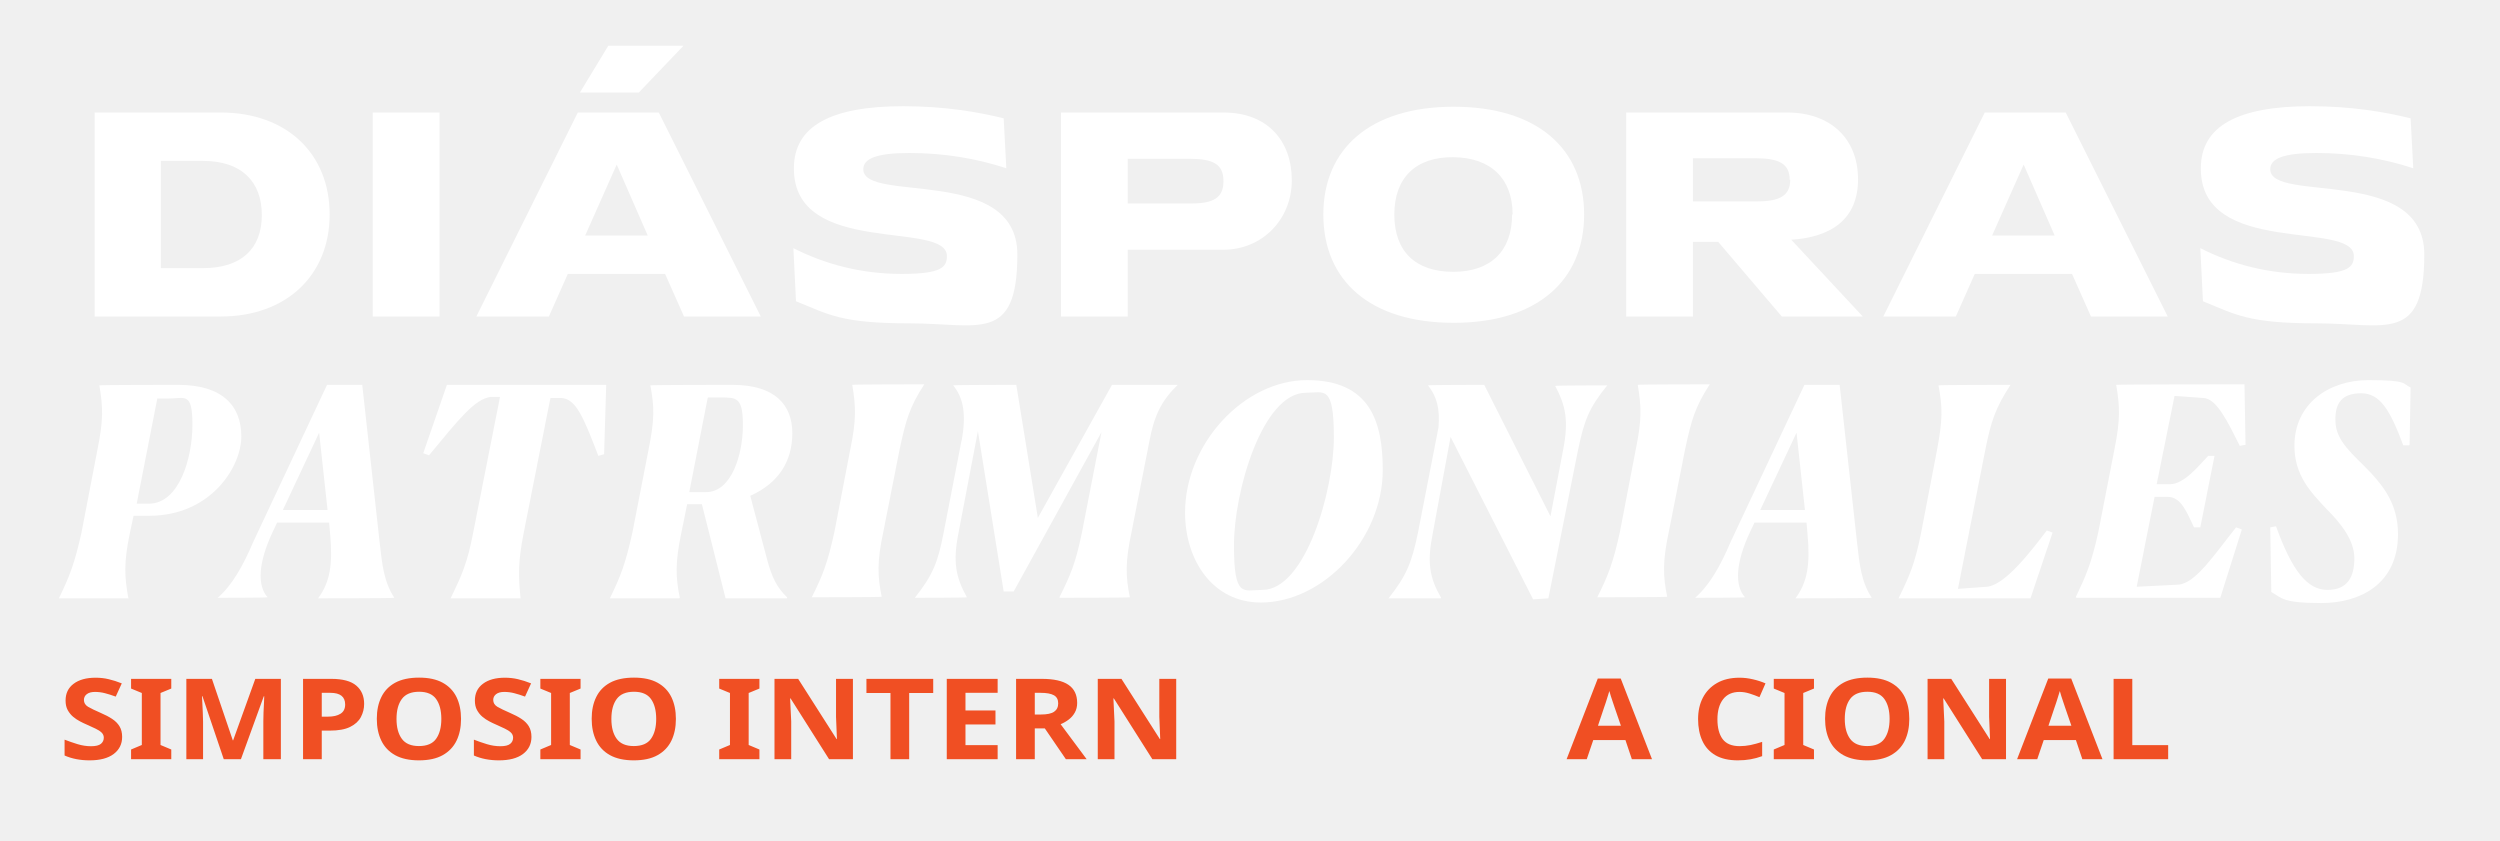
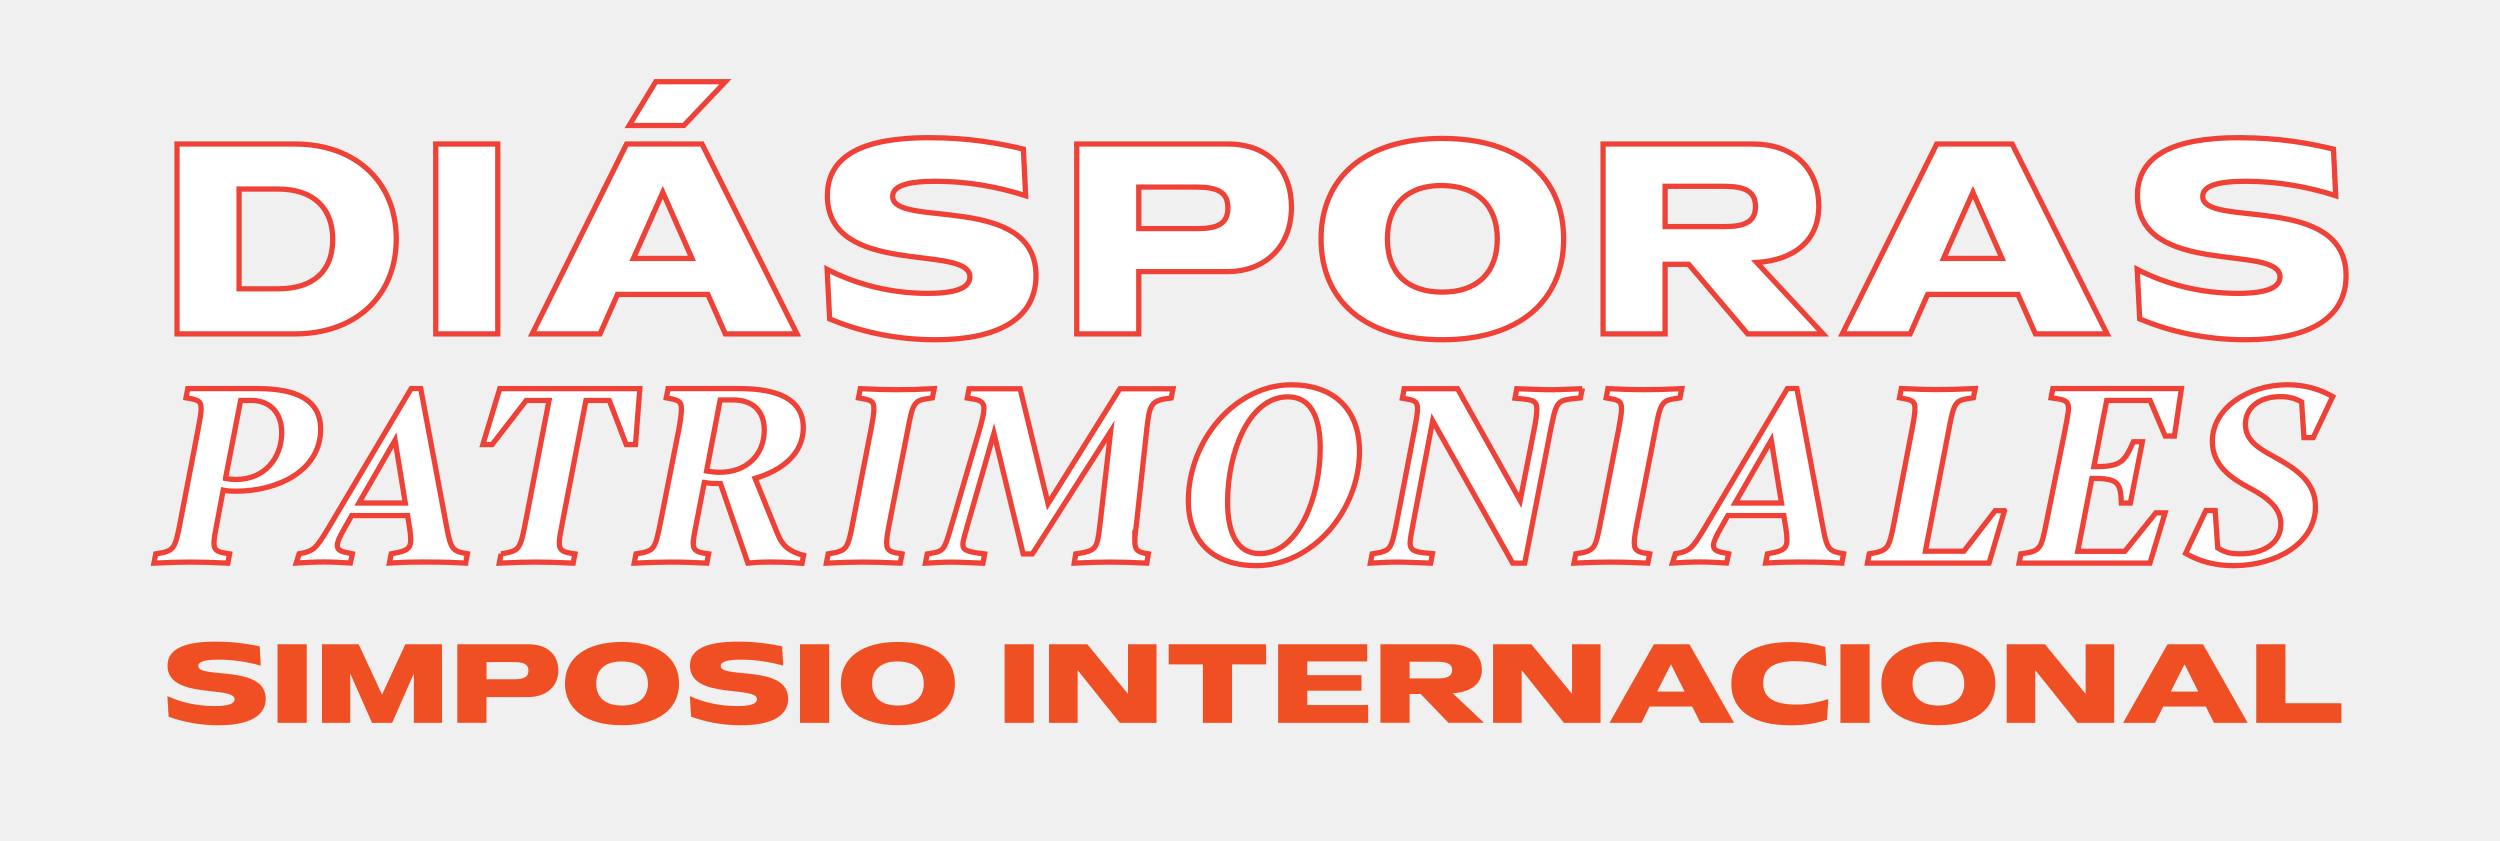
- <svg xmlns="http://www.w3.org/2000/svg" id="Layer_1" data-name="Layer 1" viewBox="0 0 475.5 159.8">
+ <svg xmlns="http://www.w3.org/2000/svg" id="a" data-name="Layer 1" viewBox="0 0 475.51 159.83">
  <defs>
    <style>
-       .cls-1 {
+       .b {
+         fill: #f04f23;
+       }
+ 
+       .c, .d {
        fill: #fff;
      }

-       .cls-2 {
-         fill: #f04f23;
-         font-family: Mattone-Bold, Mattone;
-         font-size: 21.4px;
-         font-weight: 700;
+       .d, .e {
+         stroke: #ef4136;
+         stroke-miterlimit: 10;
      }

-       .cls-3 {
-         letter-spacing: 0em;
+       .e {
+         fill: none;
      }
    </style>
  </defs>
-   <text class="cls-2" transform="translate(11.2 144.4) scale(1.1 1)">
-     <tspan x="0" y="0">SIMPOSIO INTERN</tspan>
-     <tspan class="cls-3" x="260.7" y="0">A</tspan>
-     <tspan x="282.2" y="0">CIONAL</tspan>
-   </text>
+   <g id="line3">
+     <path class="b" d="M40.99,122.04c3.51,0,6.25,.44,8.41,.9l.2,3.67c-2.54-.72-5.26-1.14-8.04-1.14s-3.85,.44-3.85,1.2c0,2.51,12.83-.32,12.83,6.24,0,3.31-3.24,5.04-9,5.04-3.58,0-6.73-.64-9.47-1.63l-.23-3.91c2.65,1.2,5.69,1.89,9.02,1.89,2.67,0,3.76-.5,3.76-1.3,0-2.65-12.78,.12-12.76-6.42,.02-3.09,3.08-4.54,9.13-4.54Z" />
+     <path class="b" d="M52.79,122.54h5.55v14.95h-5.55v-14.95Z" />
+     <path class="b" d="M61.24,122.54h6.98l4.44,9.58,4.44-9.58h6.98v14.95h-5.37v-9.37l-4.12,9.37h-3.83l-4.15-9.39v9.39h-5.37v-14.95Z" />
+     <path class="b" d="M86.98,122.54h13.53c3.69,0,5.69,2.09,5.69,4.96,0,3.23-2.49,5.08-5.69,5.08h-7.98v4.9h-5.55v-14.95Zm13.53,5.02c0-1.22-.88-1.63-2.83-1.63h-5.14v3.27h5.3c1.84,0,2.67-.44,2.67-1.63Z" />
+     <path class="b" d="M107.46,130.01c0-4.82,3.92-7.91,10.85-7.91s10.85,3.09,10.85,7.91-3.92,7.93-10.85,7.93-10.85-3.09-10.85-7.93Zm15.77,0c0-2.61-1.79-4.17-4.89-4.2-3.17-.04-4.94,1.51-4.94,4.2s1.77,4.19,4.92,4.19,4.92-1.55,4.92-4.19Z" />
+     <path class="b" d="M140.36,122.04c3.51,0,6.25,.44,8.41,.9l.2,3.67c-2.54-.72-5.26-1.14-8.04-1.14s-3.85,.44-3.85,1.2c0,2.51,12.83-.32,12.83,6.24,0,3.31-3.24,5.04-9,5.04-3.58,0-6.73-.64-9.47-1.63l-.23-3.91c2.65,1.2,5.69,1.89,9.02,1.89,2.67,0,3.76-.5,3.76-1.3,0-2.65-12.78,.12-12.76-6.42,.02-3.09,3.08-4.54,9.13-4.54Z" />
+     <path class="b" d="M152.16,122.54h5.55v14.95h-5.55v-14.95Z" />
+     <path class="b" d="M159.93,130.01c0-4.82,3.92-7.91,10.85-7.91s10.85,3.09,10.85,7.91-3.92,7.93-10.85,7.93-10.85-3.09-10.85-7.93Zm15.77,0c0-2.61-1.79-4.17-4.89-4.2-3.17-.04-4.94,1.51-4.94,4.2s1.77,4.19,4.92,4.19,4.92-1.55,4.92-4.19Z" />
+     <path class="b" d="M191.08,122.54h5.55v14.95h-5.55v-14.95Z" />
+     <path class="b" d="M199.53,122.54h7.27l7.75,9.45v-9.45h5.42v14.95h-6.98l-8.02-10.02v10.02h-5.44v-14.95Z" />
+     <path class="b" d="M222.28,122.54h18.54v3.83h-6.48v11.12h-5.55v-11.12h-6.5v-3.83Z" />
+     <path class="b" d="M243.1,122.54h16.95v3.27h-11.4v2.61h10.31v2.95h-10.31v2.73h11.58v3.39h-17.13v-14.95Z" />
+     <path class="b" d="M262.56,122.54h13.39c3.69,0,5.91,1.95,5.91,4.88,0,2.75-2.22,4.24-5.55,4.44l5.94,5.62h-6.75l-5.28-5.48h-2.11v5.48h-5.55v-14.95Zm13.64,4.92c0-1.18-.91-1.59-2.86-1.59h-5.23v3.17h5.39c1.83,0,2.7-.44,2.7-1.57Z" />
+     <path class="b" d="M283.99,122.54h7.27l7.75,9.45v-9.45h5.42v14.95h-6.98l-8.02-10.02v10.02h-5.44v-14.95Z" />
+     <path class="b" d="M306.13,137.49l8.45-14.95h6.75l8.5,14.95h-6.41l-1.56-3.11h-8.09l-1.56,3.11h-6.07Zm14.3-5.94l-2.61-5.2-2.63,5.2h5.23Z" />
+     <path class="b" d="M341.56,125.75c-4.21,0-6.19,1.36-6.19,4.19s2.08,4.07,6.39,4.07c1.97,0,3.83-.36,6-1.04l-.25,3.93c-1.9,.66-4.19,1.06-6.93,1.06-7.16,0-11.28-2.79-11.28-7.89s4.08-7.95,11.26-7.95c2.65,0,4.87,.42,6.62,.92l.2,3.69c-1.65-.56-3.44-.96-5.82-.96Z" />
+     <path class="b" d="M350.06,122.54h5.55v14.95h-5.55v-14.95Z" />
+     <path class="b" d="M357.83,130.01c0-4.82,3.92-7.91,10.85-7.91s10.85,3.09,10.85,7.91-3.92,7.93-10.85,7.93-10.85-3.09-10.85-7.93Zm15.77,0c0-2.61-1.79-4.17-4.89-4.2-3.17-.04-4.94,1.51-4.94,4.2s1.77,4.19,4.92,4.19,4.92-1.55,4.92-4.19Z" />
+     <path class="b" d="M381.68,122.54h7.27l7.75,9.45v-9.45h5.42v14.95h-6.98l-8.02-10.02v10.02h-5.44v-14.95Z" />
+     <path class="b" d="M403.82,137.49l8.45-14.95h6.75l8.5,14.95h-6.41l-1.56-3.11h-8.09l-1.56,3.11h-6.07Zm14.3-5.94l-2.61-5.2-2.63,5.2h5.23Z" />
+     <path class="b" d="M429.15,122.54h5.55v11.22h10.65v3.73h-16.2v-14.95Z" />
+   </g>
  <g>
    <g>
-       <g>
-         <path class="cls-1" d="M18,21.4h24c12.5,0,20.7,7.8,20.7,19.4s-8.3,19.4-20.7,19.4H18V21.4Zm31.8,19.5c0-6.4-3.9-10.3-11.2-10.3h-8v20.4h8c7.3,0,11.2-3.7,11.2-10.1Z" />
-         <path class="cls-1" d="M70.9,21.4h12.7V60.2h-12.7V21.4Z" />
-         <path class="cls-1" d="M90.6,60.2l19.3-38.8h15.4l19.4,38.8h-14.6l-3.6-8.1h-18.5l-3.6,8.1h-13.9ZM130,8.7l-8.5,8.9h-11.2l5.4-8.9h14.2Zm-6.8,36.1l-5.9-13.5-6,13.5h11.9Z" />
-         <path class="cls-1" d="M171.7,20.2c8,0,14.3,1.1,19.2,2.3l.5,9.5c-5.8-1.9-12-2.9-18.4-2.9s-8.8,1.1-8.8,3.1c0,6.5,29.3-.8,29.3,16.2s-7.4,13.1-20.5,13.1-15.4-1.7-21.6-4.2l-.5-10.1c6.1,3.1,13,4.9,20.6,4.9s8.6-1.3,8.6-3.4c0-6.9-29.2,.3-29.1-16.7,0-8,7-11.8,20.8-11.8Z" />
-         <path class="cls-1" d="M201.8,21.4h30.9c8.4,0,13,5.4,13,12.9s-5.7,13.2-13,13.2h-18.2v12.7h-12.7V21.4Zm30.9,13c0-3.2-2-4.2-6.5-4.2h-11.7v8.5h12.1c4.2,0,6.1-1.1,6.1-4.2Z" />
-         <path class="cls-1" d="M251.7,40.8c0-12.5,8.9-20.5,24.8-20.5s24.8,8,24.8,20.5-8.9,20.6-24.8,20.6-24.8-8-24.8-20.6Zm36,0c0-6.8-4.1-10.8-11.2-10.9-7.2-.1-11.3,3.9-11.3,10.9s4,10.9,11.2,10.9,11.2-4,11.2-10.9Z" />
-         <path class="cls-1" d="M309.3,21.4h30.6c8.4,0,13.5,5.1,13.5,12.7s-5.1,11-12.7,11.5l13.6,14.6h-15.4l-12.1-14.2h-4.8v14.2h-12.7V21.4Zm31.1,12.8c0-3.1-2.1-4.1-6.5-4.1h-11.9v8.2h12.3c4.2,0,6.2-1.1,6.2-4.1Z" />
-         <path class="cls-1" d="M358.2,60.2l19.3-38.8h15.4l19.4,38.8h-14.6l-3.6-8.1h-18.5l-3.6,8.1h-13.9Zm32.6-15.4l-5.9-13.5-6,13.5h11.9Z" />
-         <path class="cls-1" d="M439.3,20.2c8,0,14.3,1.1,19.2,2.3l.5,9.5c-5.8-1.9-12-2.9-18.4-2.9s-8.8,1.1-8.8,3.1c0,6.5,29.3-.8,29.3,16.2s-7.4,13.1-20.5,13.1-15.4-1.7-21.6-4.2l-.5-10.1c6.1,3.1,13,4.9,20.6,4.9s8.6-1.3,8.6-3.4c0-6.9-29.2,.3-29.1-16.7,0-8,7-11.8,20.8-11.8Z" />
-       </g>
+       <path class="c" d="M33.67,27.39h22.39c11.61,0,19.31,7.22,19.31,18.06s-7.7,18.06-19.31,18.06h-22.39V27.39Zm29.62,18.15c0-5.92-3.61-9.58-10.4-9.58h-7.42v18.97h7.42c6.84,0,10.4-3.47,10.4-9.39Z" />
+       <path class="c" d="M82.88,27.39h11.8V63.51h-11.8V27.39Z" />
+       <path class="c" d="M101.22,63.51l17.96-36.12h14.35l18.06,36.12h-13.63l-3.32-7.51h-17.19l-3.32,7.51h-12.91ZM137.97,15.54l-7.9,8.33h-10.4l5.06-8.33h13.24Zm-6.36,33.61l-5.54-12.57-5.59,12.57h11.12Z" />
+       <path class="c" d="M176.78,26.19c7.46,0,13.29,1.06,17.87,2.17l.43,8.86c-5.39-1.73-11.17-2.74-17.1-2.74s-8.19,1.06-8.19,2.89c0,6.07,27.26-.77,27.26,15.07,0,7.99-6.89,12.18-19.12,12.18-7.61,0-14.3-1.54-20.13-3.95l-.48-9.44c5.63,2.89,12.09,4.57,19.17,4.57,5.68,0,7.99-1.2,7.99-3.13,0-6.4-27.16,.29-27.11-15.51,.05-7.46,6.55-10.98,19.41-10.98Z" />
+       <path class="c" d="M204.8,27.39h28.75c7.85,0,12.09,5.06,12.09,11.99,0,7.8-5.3,12.28-12.09,12.28h-16.95v11.85h-11.8V27.39Zm28.75,12.14c0-2.94-1.88-3.95-6.02-3.95h-10.93v7.9h11.27c3.9,0,5.68-1.06,5.68-3.95Z" />
+       <path class="c" d="M251.27,45.45c0-11.65,8.33-19.12,23.07-19.12s23.07,7.46,23.07,19.12-8.33,19.17-23.07,19.17-23.07-7.46-23.07-19.17Zm33.52,0c0-6.31-3.8-10.06-10.4-10.16-6.74-.1-10.5,3.66-10.5,10.16s3.76,10.11,10.45,10.11,10.45-3.76,10.45-10.11Z" />
+       <path class="c" d="M304.91,27.39h28.46c7.85,0,12.57,4.72,12.57,11.8,0,6.65-4.72,10.26-11.8,10.74l12.62,13.58h-14.35l-11.22-13.24h-4.48v13.24h-11.8V27.39Zm28.99,11.89c0-2.84-1.93-3.85-6.07-3.85h-11.12v7.66h11.46c3.9,0,5.73-1.06,5.73-3.8Z" />
+       <path class="c" d="M350.41,63.51l17.96-36.12h14.35l18.06,36.12h-13.63l-3.32-7.51h-17.19l-3.32,7.51h-12.91Zm30.39-14.35l-5.54-12.57-5.59,12.57h11.12Z" />
+       <path class="c" d="M425.96,26.19c7.46,0,13.29,1.06,17.87,2.17l.43,8.86c-5.39-1.73-11.17-2.74-17.1-2.74s-8.19,1.06-8.19,2.89c0,6.07,27.26-.77,27.26,15.07,0,7.99-6.89,12.18-19.12,12.18-7.61,0-14.3-1.54-20.13-3.95l-.48-9.44c5.63,2.89,12.09,4.57,19.17,4.57,5.68,0,7.99-1.2,7.99-3.13,0-6.4-27.16,.29-27.11-15.51,.05-7.46,6.55-10.98,19.41-10.98Z" />
    </g>
    <g>
-       <path class="cls-1" d="M24.5,113.8H11.2c2.1-4.3,3-6.7,4.3-12.5l3-15.6c1.2-5.9,1.1-8.2,.4-12.4h0c0-.1,15-.1,15-.1,8.3,0,12,3.9,12,9.8s-5.9,15.1-17.5,15.1h-3l-.7,3.3c-1.2,5.7-1,8.4-.3,12.3h0Zm5.4-37.9l-3.9,19.9h2.3c5.8,0,8.3-8.7,8.3-15s-1.4-5-4.5-5-1.5,0-2.2,0Z" />
-       <path class="cls-1" d="M41.3,113.8h0c2.8-2.4,4.9-6.1,6.9-10.8l14-29.8h6.7l3.3,29.9c.5,4.4,.8,7.5,2.8,10.6h0c0,.1-14.5,.1-14.5,.1h0c2.3-3.1,2.8-6.5,2.3-12.1l-.2-2.3h-9.9l-.8,1.7c-2.8,5.9-3,10.3-1,12.5h0c0,.1-9.5,.1-9.5,.1Zm21-16.8l-1.6-14.7-6.9,14.7h8.5Z" />
-       <path class="cls-1" d="M99,113.8h-13.3c2.1-4.3,3.2-6.7,4.3-12.5l5.1-25.8h-1.8c-3,.4-6,4.2-11.7,11.1l-1.1-.4,4.5-13h30.3l-.4,13.2-1.1,.3c-2.9-7.6-4.3-10.8-7-11h-2.1c0-.1-5.1,25.7-5.1,25.7-1.1,5.6-1,8.1-.6,12.3h0Z" />
-       <path class="cls-1" d="M129.2,113.8h-13.2c2.1-4.3,3-6.7,4.3-12.6l3-15.4c1.2-5.9,1.2-8.3,.4-12.5h0c0-.1,15.6-.1,15.6-.1,8.2,0,11.4,3.9,11.4,9.2s-2.6,9.5-8,11.9l3.2,12.1c.9,3.4,1.9,5.4,3.8,7.2v.2h-11.7l-4.5-17.9h-2.8l-1.1,5.4c-1.2,5.7-1.1,8.5-.3,12.4h0Zm5.4-38.1l-3.5,17.9h3.2c4.9,0,7-7.3,7-12.7s-1.2-5.3-4.4-5.3-1.4,0-2.2,0Z" />
-       <path class="cls-1" d="M154.4,113.6c2.1-4.2,3-6.5,4.3-12.4l3-15.6c1.2-5.8,1.1-8.2,.4-12.4h0c0-.1,13.7-.1,13.7-.1h0c-2.8,4.3-3.5,6.8-4.7,12.4l-3.1,15.7c-1.2,5.6-1.1,8.4-.3,12.3h0c0,.1-13.2,.1-13.2,.1h0Z" />
-       <path class="cls-1" d="M201.5,113.6c2.1-4.2,3.1-6.5,4.3-12.4l3.7-19-16.7,30.3h-1.9l-4.9-30.5-3.7,19.4c-1.1,5.5-.5,8.4,1.6,12.2h0c0,.1-9.9,.1-9.9,.1h0c3.4-4.3,4.4-6.7,5.5-12.5l3.4-17.5v.2c.9-5.1,.4-8.1-1.6-10.6h0c0-.1,12-.1,12-.1l4.1,25.3,14.1-25.3h12.5c-3.1,3-4.5,5.9-5.4,10.8l-3.4,17.3c-1.2,5.6-1.1,8.4-.3,12.3h0c0,.1-13.3,.1-13.3,.1h0Z" />
-       <path class="cls-1" d="M239.8,114.6c-9.1,0-14.4-8-14.4-17.1,0-13.1,11.2-25.2,23.2-25.2s14.4,7.9,14.4,17.1c0,13.1-11.3,25.2-23.2,25.2Zm.3-2.4c8.2,0,13.6-18.9,13.6-29s-1.8-8.5-5.3-8.5c-8.3,0-13.7,18.8-13.7,29s1.8,8.5,5.4,8.5Z" />
-       <path class="cls-1" d="M274,113.8h-9.9c3.4-4.3,4.4-6.7,5.6-12.5l3.9-20c.3-3.5-.3-5.9-2-8h0c0-.1,10.7-.1,10.7-.1l12.6,25,2.4-12.6c1.1-5.6,.5-8.4-1.5-12.2h0c0-.1,9.9-.1,9.9-.1h0c-3.5,4.3-4.4,6.7-5.6,12.5l-5.6,28-2.9,.2-15.7-30.9-3.4,18.4c-1.1,5.5-.6,8.4,1.6,12.2h0Z" />
-       <path class="cls-1" d="M303.8,113.6c2.1-4.2,3-6.5,4.3-12.4l3-15.6c1.2-5.8,1.1-8.2,.4-12.4h0c0-.1,13.7-.1,13.7-.1h0c-2.8,4.3-3.5,6.8-4.7,12.4l-3.1,15.7c-1.2,5.6-1.1,8.4-.3,12.3h0c0,.1-13.2,.1-13.2,.1h0Z" />
-       <path class="cls-1" d="M322.3,113.8h0c2.8-2.4,4.9-6.1,6.9-10.8l14-29.8h6.7l3.3,29.9c.5,4.4,.8,7.5,2.8,10.6h0c0,.1-14.5,.1-14.5,.1h0c2.3-3.1,2.8-6.5,2.3-12.1l-.2-2.3h-9.9l-.8,1.7c-2.8,5.9-3,10.3-1,12.5h0c0,.1-9.5,.1-9.5,.1Zm21-16.8l-1.6-14.7-6.9,14.7h8.5Z" />
-       <path class="cls-1" d="M361.1,113.8h0c2.1-4.3,3.1-6.5,4.3-12.5l3-15.6c1.1-5.8,1.1-8.2,.3-12.4h0c0-.1,13.7-.1,13.7-.1h0c-2.8,4.3-3.7,6.8-4.8,12.4l-5.2,26.4,5.5-.4c3.5-.3,8.5-6.9,11.4-10.7l1.1,.4-4.2,12.5h-25.3Z" />
-       <path class="cls-1" d="M394.8,113.6c2-4.2,3-6.5,4.3-12.4l3.1-15.9c1.1-5.5,1-8,.3-12.1h0c0-.1,24.4-.1,24.4-.1l.2,11.5-1.1,.2c-2.3-4.6-4.4-9-6.9-9.1l-5.5-.4-3.4,16.8h2.5c2.7,0,5.4-3.4,7.3-5.4h1.2l-2.7,13.6h-1.2c-1.2-2.4-2.3-5.8-5-5.8h-2.5l-3.4,17.1,7.9-.4c3.3-.2,7-5.9,11-10.9l1.1,.4-4.1,13h-27.3Z" />
-       <path class="cls-1" d="M458.2,84.7h-1.1c-2.5-6.7-4.4-9.9-8-9.9s-5,1.8-4.9,5.2c0,4,3.5,6.5,6.7,9.9,2.6,2.8,5.2,6.2,5.2,11.7,0,9.4-7.1,13.1-14.6,13.1s-7.5-1-9.5-2.1l-.2-12.3,1.1-.2c3.1,8.6,6,12.1,9.8,12.1s5.1-2.5,5.1-6-2.6-6.7-5.4-9.5c-2.9-3.1-6-6.3-6-11.9,0-8,6.5-12.5,14.1-12.5s6.4,.7,8,1.4l-.2,10.9Z" />
+       <path class="e" d="M33.67,27.39h22.39c11.61,0,19.31,7.22,19.31,18.06s-7.7,18.06-19.31,18.06h-22.39V27.39Zm29.62,18.15c0-5.92-3.61-9.58-10.4-9.58h-7.42v18.97h7.42c6.84,0,10.4-3.47,10.4-9.39Z" />
+       <path class="e" d="M82.88,27.39h11.8V63.51h-11.8V27.39Z" />
+       <path class="e" d="M101.22,63.51l17.96-36.12h14.35l18.06,36.12h-13.63l-3.32-7.51h-17.19l-3.32,7.51h-12.91ZM137.97,15.54l-7.9,8.33h-10.4l5.06-8.33h13.24Zm-6.36,33.61l-5.54-12.57-5.59,12.57h11.12Z" />
+       <path class="e" d="M176.78,26.19c7.46,0,13.29,1.06,17.87,2.17l.43,8.86c-5.39-1.73-11.17-2.74-17.1-2.74s-8.19,1.06-8.19,2.89c0,6.07,27.26-.77,27.26,15.07,0,7.99-6.89,12.18-19.12,12.18-7.61,0-14.3-1.54-20.13-3.95l-.48-9.44c5.63,2.89,12.09,4.57,19.17,4.57,5.68,0,7.99-1.2,7.99-3.13,0-6.4-27.16,.29-27.11-15.51,.05-7.46,6.55-10.98,19.41-10.98Z" />
+       <path class="e" d="M204.8,27.39h28.75c7.85,0,12.09,5.06,12.09,11.99,0,7.8-5.3,12.28-12.09,12.28h-16.95v11.85h-11.8V27.39Zm28.75,12.14c0-2.94-1.88-3.95-6.02-3.95h-10.93v7.9h11.27c3.9,0,5.68-1.06,5.68-3.95Z" />
+       <path class="e" d="M251.27,45.45c0-11.65,8.33-19.12,23.07-19.12s23.07,7.46,23.07,19.12-8.33,19.17-23.07,19.17-23.07-7.46-23.07-19.17Zm33.52,0c0-6.31-3.8-10.06-10.4-10.16-6.74-.1-10.5,3.66-10.5,10.16s3.76,10.11,10.45,10.11,10.45-3.76,10.45-10.11Z" />
+       <path class="e" d="M304.91,27.39h28.46c7.85,0,12.57,4.72,12.57,11.8,0,6.65-4.72,10.26-11.8,10.74l12.62,13.58h-14.35l-11.22-13.24h-4.48v13.24h-11.8V27.39Zm28.99,11.89c0-2.84-1.93-3.85-6.07-3.85h-11.12v7.66h11.46c3.9,0,5.73-1.06,5.73-3.8Z" />
+       <path class="e" d="M350.41,63.51l17.96-36.12h14.35l18.06,36.12h-13.63l-3.32-7.51h-17.19l-3.32,7.51h-12.91Zm30.39-14.35l-5.54-12.57-5.59,12.57h11.12Z" />
+       <path class="e" d="M425.96,26.19c7.46,0,13.29,1.06,17.87,2.17l.43,8.86c-5.39-1.73-11.17-2.74-17.1-2.74s-8.19,1.06-8.19,2.89c0,6.07,27.26-.77,27.26,15.07,0,7.99-6.89,12.18-19.12,12.18-7.61,0-14.3-1.54-20.13-3.95l-.48-9.44c5.63,2.89,12.09,4.57,19.17,4.57,5.68,0,7.99-1.2,7.99-3.13,0-6.4-27.16,.29-27.11-15.51,.05-7.46,6.55-10.98,19.41-10.98Z" />
    </g>
  </g>
+   <g>
+     <path class="d" d="M40.69,103.3c0,1.61,1.03,1.76,2.98,2.05l-.34,1.76c-3.76-.15-4.44-.2-7.17-.2-2.34,0-3.07,.05-6.88,.2l.34-1.76c1.9-.29,2.73-.54,3.27-1.27,.59-.78,.88-2.1,1.42-4.93l3.32-17.23c.39-2.05,.63-3.37,.63-4.2,0-1.61-.83-1.71-2.88-2.05l.34-1.76h13.27c7.47,0,12,2.2,12,7.71,0,7.86-8.05,11.81-16.15,11.81-.98,0-1.71-.05-2.39-.2l-1.12,5.95c-.39,2-.63,3.27-.63,4.1Zm2.2-12.3c.73,.15,1.42,.19,2.05,.19,5.42,0,8.64-4.1,8.64-8.93,0-3.9-2.39-6.1-5.76-6.1h-2.05l-2.88,14.83Z" />
+     <path class="d" d="M88.56,107.1c-1.85-.1-3.81-.2-7.76-.2s-4.78,.1-6.73,.2l.34-1.76c2.15-.44,3.71-.54,3.71-2.59,0-.93-.15-2.05-.44-3.71l-.15-.98h-10.64l-1.32,2.34c-.98,1.66-1.42,2.73-1.42,3.32,0,1.22,1.32,1.27,2.88,1.61l-.39,1.76c-1.85-.1-3.07-.2-5.07-.2-1.81,0-3.32,.1-5.22,.2l.54-1.76c2.73-.49,3.17-.88,5.56-4.88l15.76-26.55h1.81l4.73,25.23c.98,5.22,1.02,5.66,4.15,6.2l-.34,1.76Zm-11.47-11.42l-1.95-11.96-6.88,11.96h8.83Z" />
+     <path class="d" d="M95.3,105.35c1.85-.29,2.73-.54,3.27-1.27,.54-.73,.88-2.1,1.42-4.93l4.44-22.98h-4.34l-6.49,8.39h-1.76l3.22-10.64h26.64l-.83,10.64h-1.76l-3.22-8.39h-4.44l-4.44,23.03c-.39,1.95-.63,3.22-.63,4.1,0,1.56,.98,1.76,2.98,2.05l-.34,1.76c-3.76-.15-4.44-.2-7.17-.2-2.34,0-3.07,.05-6.88,.2l.34-1.76Z" />
+     <path class="d" d="M131.85,103.35c0,1.61,1.17,1.76,2.93,2l-.34,1.76c-3.76-.15-4.2-.2-6.93-.2-2.34,0-3.07,.05-6.88,.2l.34-1.76c1.9-.29,2.73-.54,3.27-1.27,.59-.78,.88-2.2,1.46-5.08l3.37-17.08c.39-2.05,.54-3.32,.54-4.2,0-1.46-.68-1.66-2.88-2.05l.34-1.76h13.52c7.08,0,12.2,1.85,12.2,7.47,0,4.98-4.15,8.15-9.17,9.61l4.34,10.69c.93,2.24,2.2,3.22,4.88,3.95l-.29,1.51c-3.46-.24-4.49-.24-6.05-.24-1.66,0-2.63,.05-4.25,.2l-5.22-15.13h-.44c-1.37,0-2.05-.1-2.63-.19l-1.42,7.32c-.39,2.05-.68,3.37-.68,4.25Zm2.54-13.76c.88,.15,1.71,.24,2.49,.24,5.37,0,8.49-3.56,8.49-8,0-3.95-2.49-5.76-5.9-5.76h-2.49l-2.59,13.52Z" />
+     <path class="d" d="M169.23,99.2c-.39,2-.59,3.27-.59,4.1,0,1.61,.98,1.76,2.93,2.05l-.34,1.76c-3.76-.15-4.44-.2-7.17-.2-2.34,0-3.07,.05-6.88,.2l.34-1.76c1.9-.29,2.73-.54,3.32-1.27,.59-.78,.88-2.1,1.42-4.93l3.37-17.27c.39-2.05,.59-3.27,.59-4.15,0-1.56-.68-1.66-2.93-2.05l.34-1.76c3.27,.15,4.44,.2,6.78,.2,2.73,0,3.95-.05,7.27-.2l-.34,1.76c-2,.29-2.78,.39-3.37,1.32-.54,.83-.83,2.24-1.32,4.83l-3.42,17.37Z" />
+     <path class="d" d="M215.83,102.86c0,1.85,.63,2.2,2.59,2.49l-.29,1.76c-3.81-.15-4.49-.2-7.17-.2-2.1,0-2.88,.05-6.64,.2l.29-1.76c3.9-.59,4.05-.83,4.59-5.42l2.05-17.86-14.88,23.28h-1.76l-5.56-22.93-5.47,19.03c-.24,.93-.44,1.61-.44,2.1,0,1.17,.93,1.42,4.15,1.81l-.34,1.76c-2.83-.1-4.1-.2-6.1-.2-1.42,0-2.93,.1-4.83,.2l.34-1.76c1.9-.29,2.54-.44,3.07-1.17,.58-.78,.93-2.2,1.81-5.12l4.98-17.03c.59-2.05,.93-3.42,.93-4.29,0-1.61-1.07-1.71-3.17-2.05l.34-1.76h9.71l5.32,21.86,13.66-21.86h10.1l-.34,1.76c-3.81,.44-4.1,1.02-4.64,5.86l-1.9,17.47c-.2,1.81-.39,2.98-.39,3.85Z" />
+     <path class="d" d="M226.03,95.1c.1-11.61,9.12-21.91,19.57-21.91,8.2,0,12.98,4.78,12.98,12.64,0,11.27-8.93,21.76-19.62,21.76-8.2,0-12.98-4.64-12.93-12.49Zm25.08-9.86c0-5.56-1.61-9.76-6.15-9.76-7.47,0-11.47,10.69-11.47,19.96,0,5.71,1.66,9.86,6.15,9.86,7.37,0,11.47-10.83,11.47-20.06Z" />
+     <path class="d" d="M300.94,73.92l-.34,1.76c-2.98,.29-3.76,.44-4.34,1.37-.54,.83-.83,2.25-1.37,4.93l-4.88,25.13h-2.29l-15.22-27.08-3.61,18.98c-.39,2.1-.68,3.46-.68,4.34,0,1.66,1.56,1.71,4.25,1.95l-.34,1.81c-3.32-.1-4.49-.2-6.2-.2-1.85,0-3.37,.1-5.27,.2l.34-1.76c1.9-.29,2.68-.49,3.27-1.22,.59-.78,.88-2.2,1.46-5.12l3.27-16.98c.39-2.1,.63-3.42,.63-4.29,0-1.56-.78-1.66-2.88-2l.34-1.81h10.15l11.91,21.28,2.59-13.18c.44-2.1,.58-3.42,.58-4.29,0-1.81-1.27-1.71-4.15-2l.34-1.81c3.32,.1,4.64,.2,6.39,.2s3.17-.1,6.05-.2Z" />
+     <path class="d" d="M311.43,99.2c-.39,2-.59,3.27-.59,4.1,0,1.61,.98,1.76,2.93,2.05l-.34,1.76c-3.76-.15-4.44-.2-7.17-.2-2.34,0-3.07,.05-6.88,.2l.34-1.76c1.9-.29,2.73-.54,3.32-1.27,.59-.78,.88-2.1,1.42-4.93l3.37-17.27c.39-2.05,.59-3.27,.59-4.15,0-1.56-.68-1.66-2.93-2.05l.34-1.76c3.27,.15,4.44,.2,6.78,.2,2.73,0,3.95-.05,7.27-.2l-.34,1.76c-2,.29-2.78,.39-3.37,1.32-.54,.83-.83,2.24-1.32,4.83l-3.42,17.37Z" />
+     <path class="d" d="M350.32,107.1c-1.85-.1-3.81-.2-7.76-.2s-4.78,.1-6.73,.2l.34-1.76c2.15-.44,3.71-.54,3.71-2.59,0-.93-.15-2.05-.44-3.71l-.15-.98h-10.64l-1.32,2.34c-.98,1.66-1.42,2.73-1.42,3.32,0,1.22,1.32,1.27,2.88,1.61l-.39,1.76c-1.85-.1-3.07-.2-5.07-.2-1.81,0-3.32,.1-5.22,.2l.54-1.76c2.73-.49,3.17-.88,5.56-4.88l15.76-26.55h1.81l4.73,25.23c.98,5.22,1.02,5.66,4.15,6.2l-.34,1.76Zm-11.47-11.42l-1.95-11.96-6.88,11.96h8.83Z" />
+     <path class="d" d="M381.26,97.15l-2.93,9.95h-23.13l.34-1.76c1.9-.29,2.73-.59,3.32-1.27,.59-.73,.93-2.15,1.46-4.98l3.32-17.23c.39-2,.59-3.27,.59-4.15,0-1.56-.68-1.66-2.93-2.05l.34-1.76c3.76,.15,4.44,.2,6.78,.2,2.73,0,3.46-.05,7.27-.2l-.34,1.76c-2,.29-2.78,.39-3.37,1.32-.54,.83-.83,2.24-1.32,4.83l-4.44,23.03h7.32l5.95-7.71h1.76Z" />
+     <path class="d" d="M404.15,104.86l5.9-7.32h1.76l-2.88,9.56h-24.89l.34-1.76c2.29-.29,2.88-.59,3.46-1.27,.63-.78,.88-2.15,1.46-5.03l3.46-17.13c.39-2.2,.68-3.46,.68-4.29,0-1.51-1.03-1.66-3.32-1.95l.34-1.76h24.45l-1.32,9.03h-1.76l-2.88-6.78h-8.25l-2.44,12.59h.54c4.73,0,5.37-1.12,6.98-4.73h1.71l-2.29,11.66h-1.71c-.15-3.66-.44-4.68-5.17-4.68h-.44l-2.68,13.86h8.93Z" />
+     <path class="d" d="M440.41,96.37c0,6.88-7.37,11.22-15.57,11.22-3.56,0-6.54-.83-9.13-2.34l3.86-8.15h1.76l.49,7.12c1.46,.93,2.73,1.12,4.2,1.12,4.98,0,7.81-2.34,7.81-5.66,0-3.07-2.59-5.08-5.81-6.78-3.81-2-7.22-4.44-7.22-8.98,0-6.25,6.73-10.74,14.3-10.74,3.27,0,6.1,.83,8.59,2.25l-3.71,7.81h-1.76l-.44-6.78c-1.32-.73-2.49-1.02-4-1.02-3.95,0-6.69,2-6.69,5.27,0,2.98,2.34,4.49,5.42,6.15,4.05,2.2,7.91,4.73,7.91,9.52Z" />
+   </g>
</svg>
